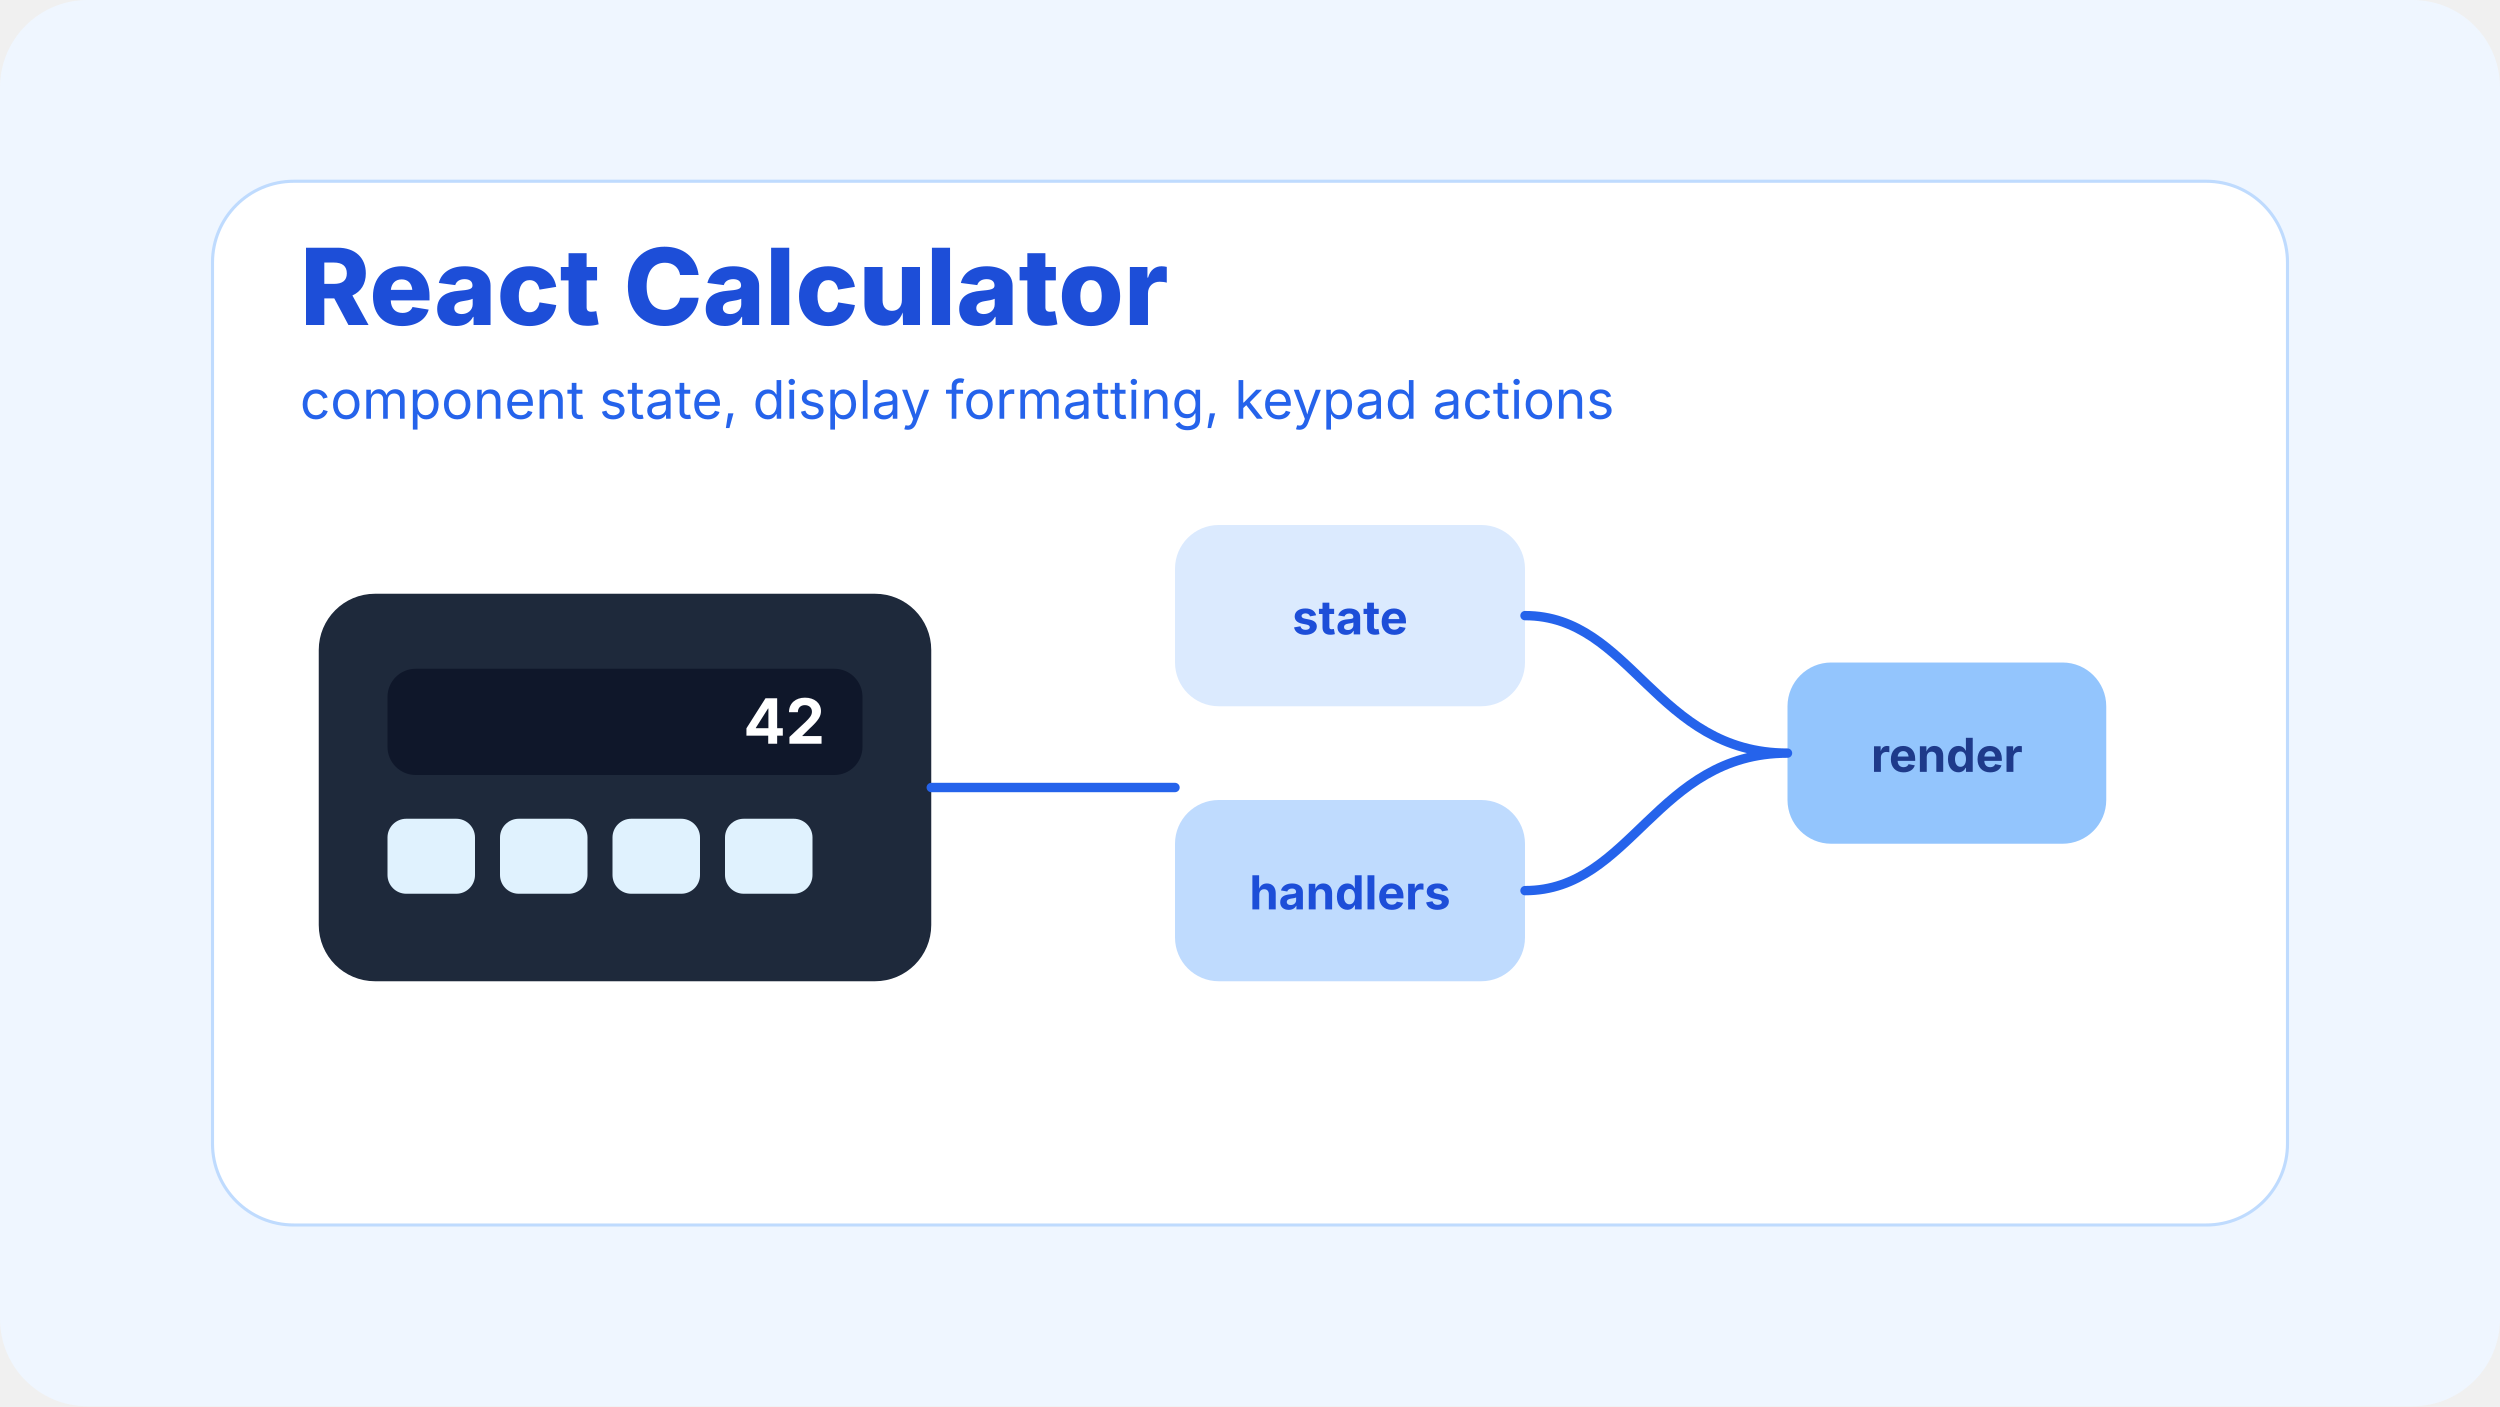
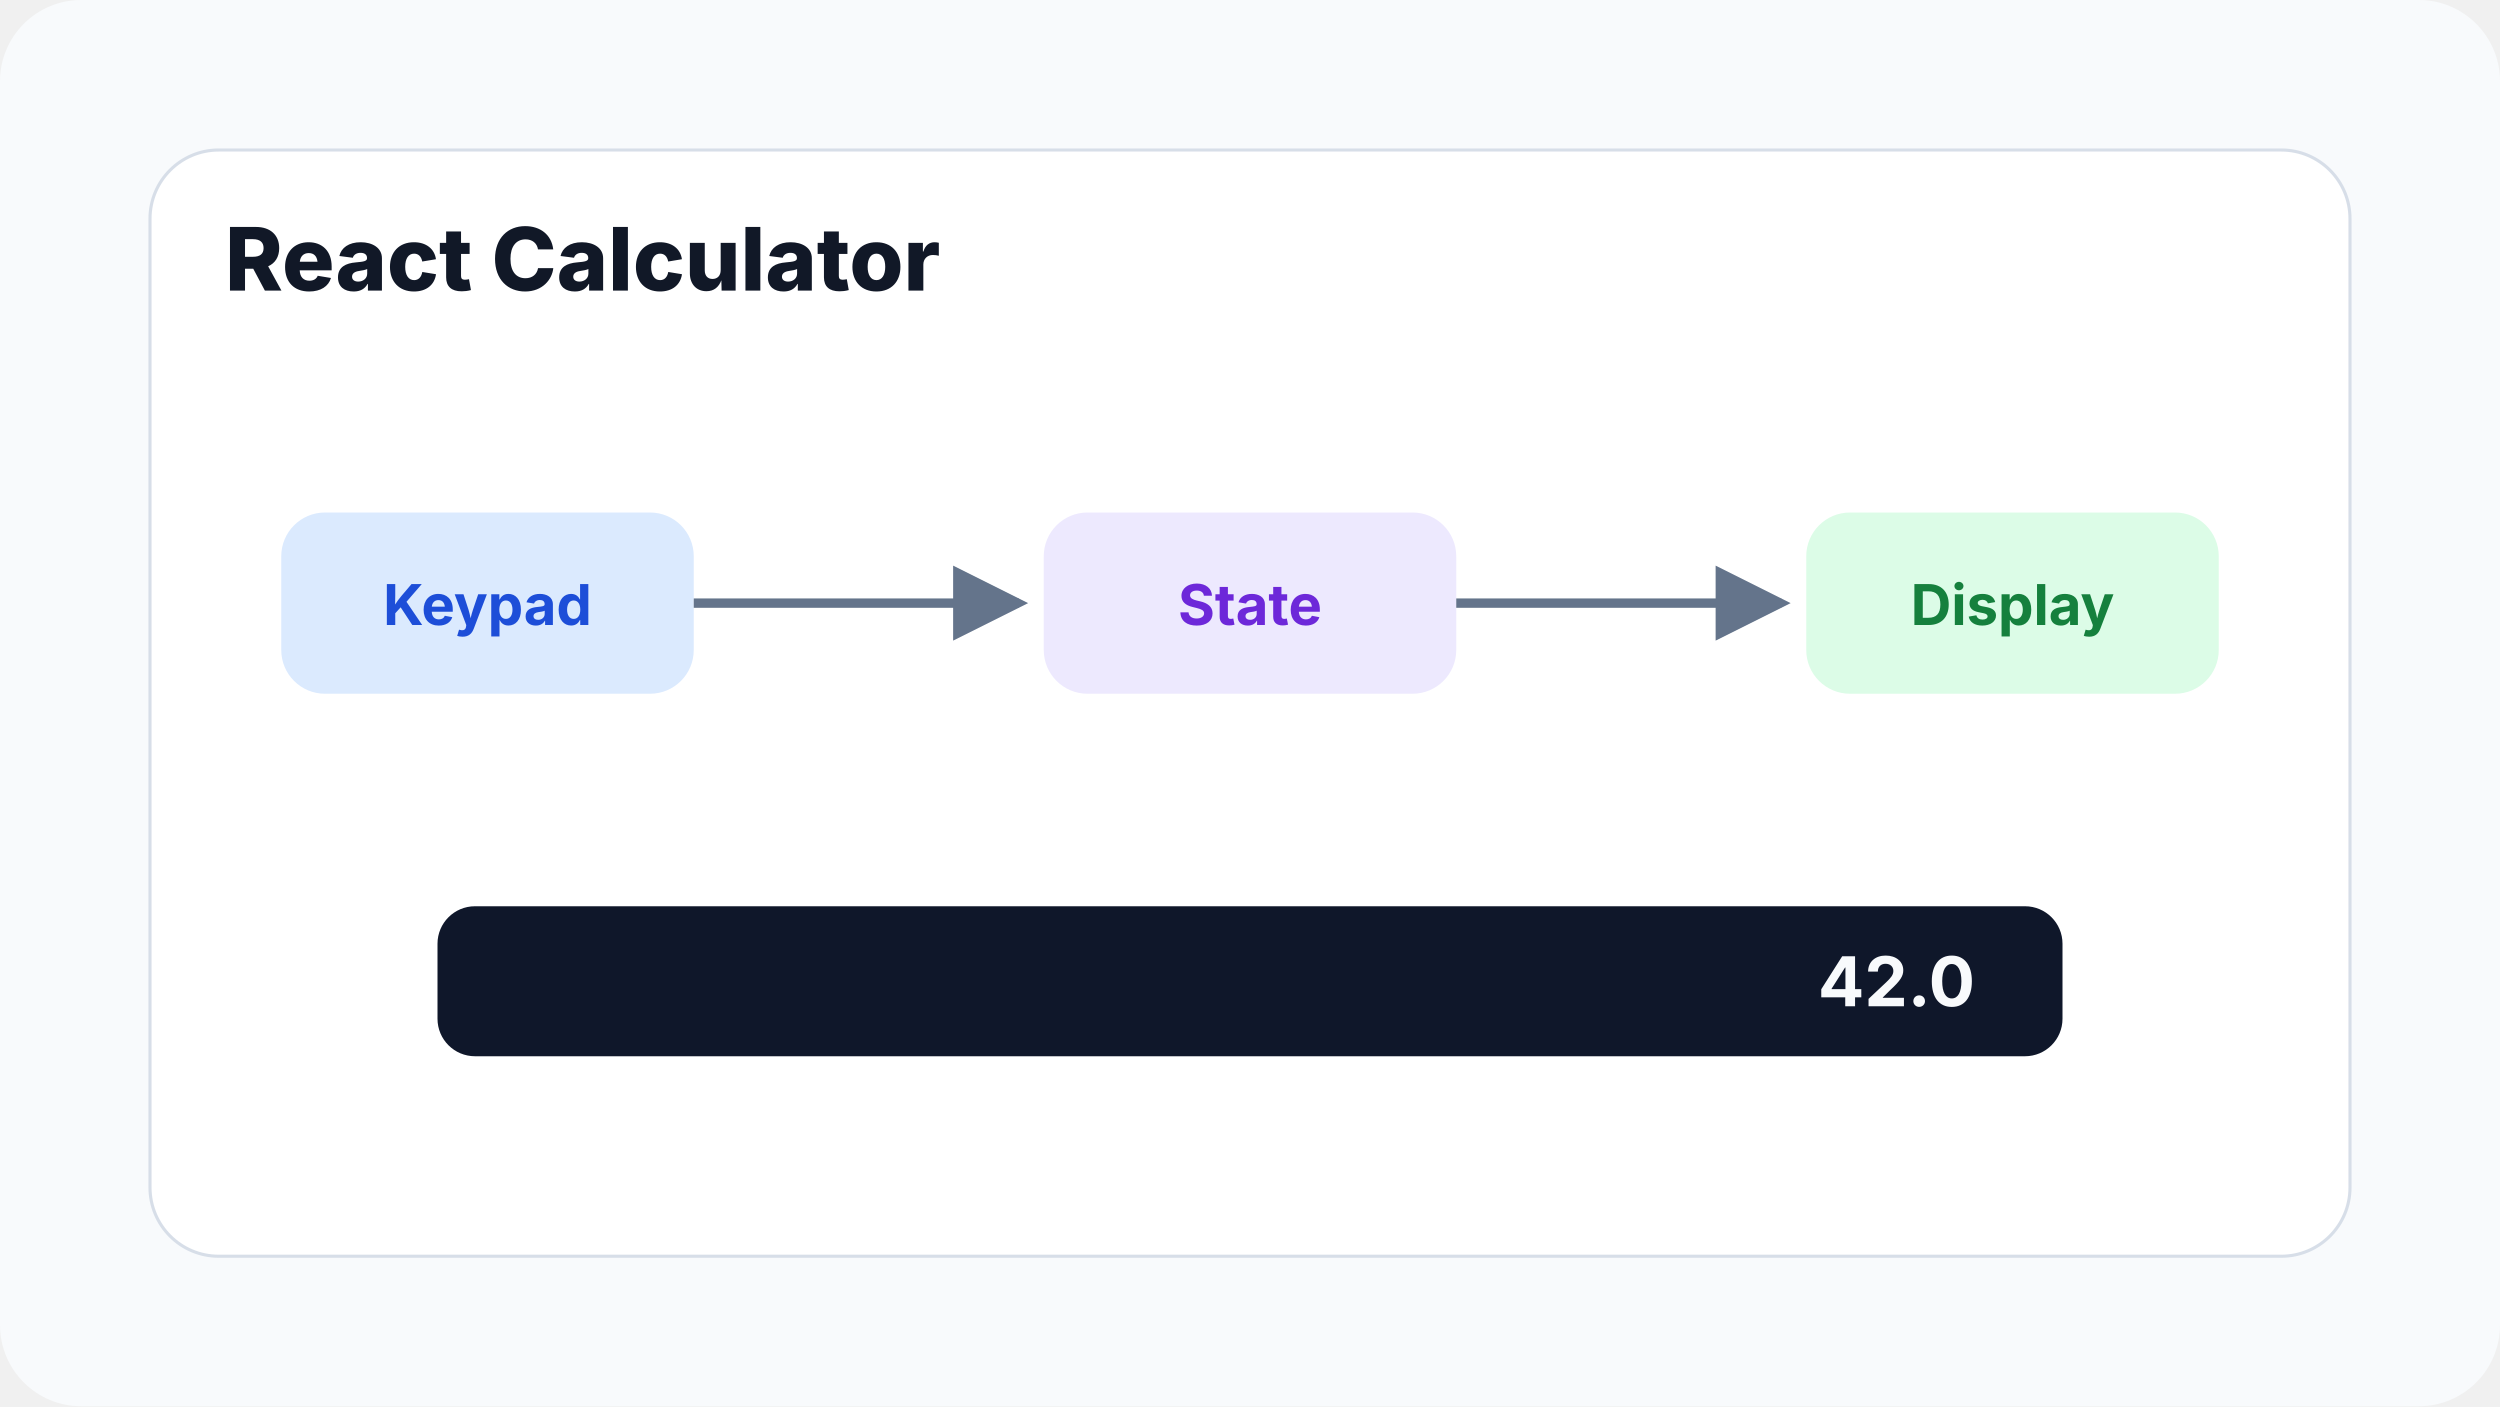
- <svg xmlns="http://www.w3.org/2000/svg" viewBox="0 0 800 450" role="img" aria-label="React calculator component layout">
-   <rect width="800" height="450" rx="28" fill="#eff6ff" />
-   <rect x="68" y="58" width="664" height="334" rx="26" fill="#ffffff" stroke="#bfdbfe" />
-   <text x="96" y="104" font-family="Inter, Arial, sans-serif" font-size="34" font-weight="800" fill="#1d4ed8">React Calculator</text>
-   <text x="96" y="134" font-family="Inter, Arial, sans-serif" font-size="17" fill="#2563eb">component state, display formatting, keypad actions</text>
-   <rect x="102" y="190" width="196" height="124" rx="18" fill="#1e293b" />
-   <rect x="124" y="214" width="152" height="34" rx="9" fill="#0f172a" />
-   <text x="264" y="238" text-anchor="end" font-family="Inter, Arial, sans-serif" font-size="20" font-weight="700" fill="#ffffff">42</text>
-   <g fill="#e0f2fe">
-     <rect x="124" y="262" width="28" height="24" rx="6" />
-     <rect x="160" y="262" width="28" height="24" rx="6" />
-     <rect x="196" y="262" width="28" height="24" rx="6" />
-     <rect x="232" y="262" width="28" height="24" rx="6" />
+ <svg xmlns="http://www.w3.org/2000/svg" viewBox="0 0 800 450" role="img" aria-label="React calculator state flow">
+   <defs>
+     <marker id="a" markerWidth="8" markerHeight="8" refX="7" refY="4" orient="auto">
+       <path d="M0 0 8 4 0 8z" fill="#64748b" />
+     </marker>
+   </defs>
+   <rect width="800" height="450" rx="26" fill="#f8fafc" />
+   <rect x="48" y="48" width="704" height="354" rx="22" fill="#fff" stroke="#d7dee8" />
+   <g font-family="Inter, Arial, sans-serif">
+     <text x="72" y="93" font-size="28" font-weight="800" fill="#111827">React Calculator</text>
+     <g text-anchor="middle" font-size="18" font-weight="700">
+       <rect x="90" y="164" width="132" height="58" rx="14" fill="#dbeafe" />
+       <text x="156" y="200" fill="#1d4ed8">Keypad</text>
+       <rect x="334" y="164" width="132" height="58" rx="14" fill="#ede9fe" />
+       <text x="400" y="200" fill="#6d28d9">State</text>
+       <rect x="578" y="164" width="132" height="58" rx="14" fill="#dcfce7" />
+       <text x="644" y="200" fill="#15803d">Display</text>
+     </g>
+     <g stroke="#64748b" stroke-width="3" fill="none" marker-end="url(#a)">
+       <path d="M222 193h104" />
+       <path d="M466 193h104" />
+     </g>
+     <rect x="140" y="290" width="520" height="48" rx="12" fill="#0f172a" />
+     <text x="632" y="322" text-anchor="end" font-size="22" font-weight="700" fill="#f8fafc">42.0</text>
  </g>
-   <g font-family="Inter, Arial, sans-serif" text-anchor="middle" font-weight="700">
-     <rect x="376" y="168" width="112" height="58" rx="14" fill="#dbeafe" />
-     <text x="432" y="203" font-size="15" fill="#1d4ed8">state</text>
-     <rect x="376" y="256" width="112" height="58" rx="14" fill="#bfdbfe" />
-     <text x="432" y="291" font-size="15" fill="#1d4ed8">handlers</text>
-     <rect x="572" y="212" width="102" height="58" rx="14" fill="#93c5fd" />
-     <text x="623" y="247" font-size="15" fill="#1e3a8a">render</text>
-   </g>
-   <path d="M298 252h78M488 197c34 0 42 44 84 44M488 285c34 0 42-44 84-44" stroke="#2563eb" stroke-width="3" fill="none" stroke-linecap="round" />
</svg>
